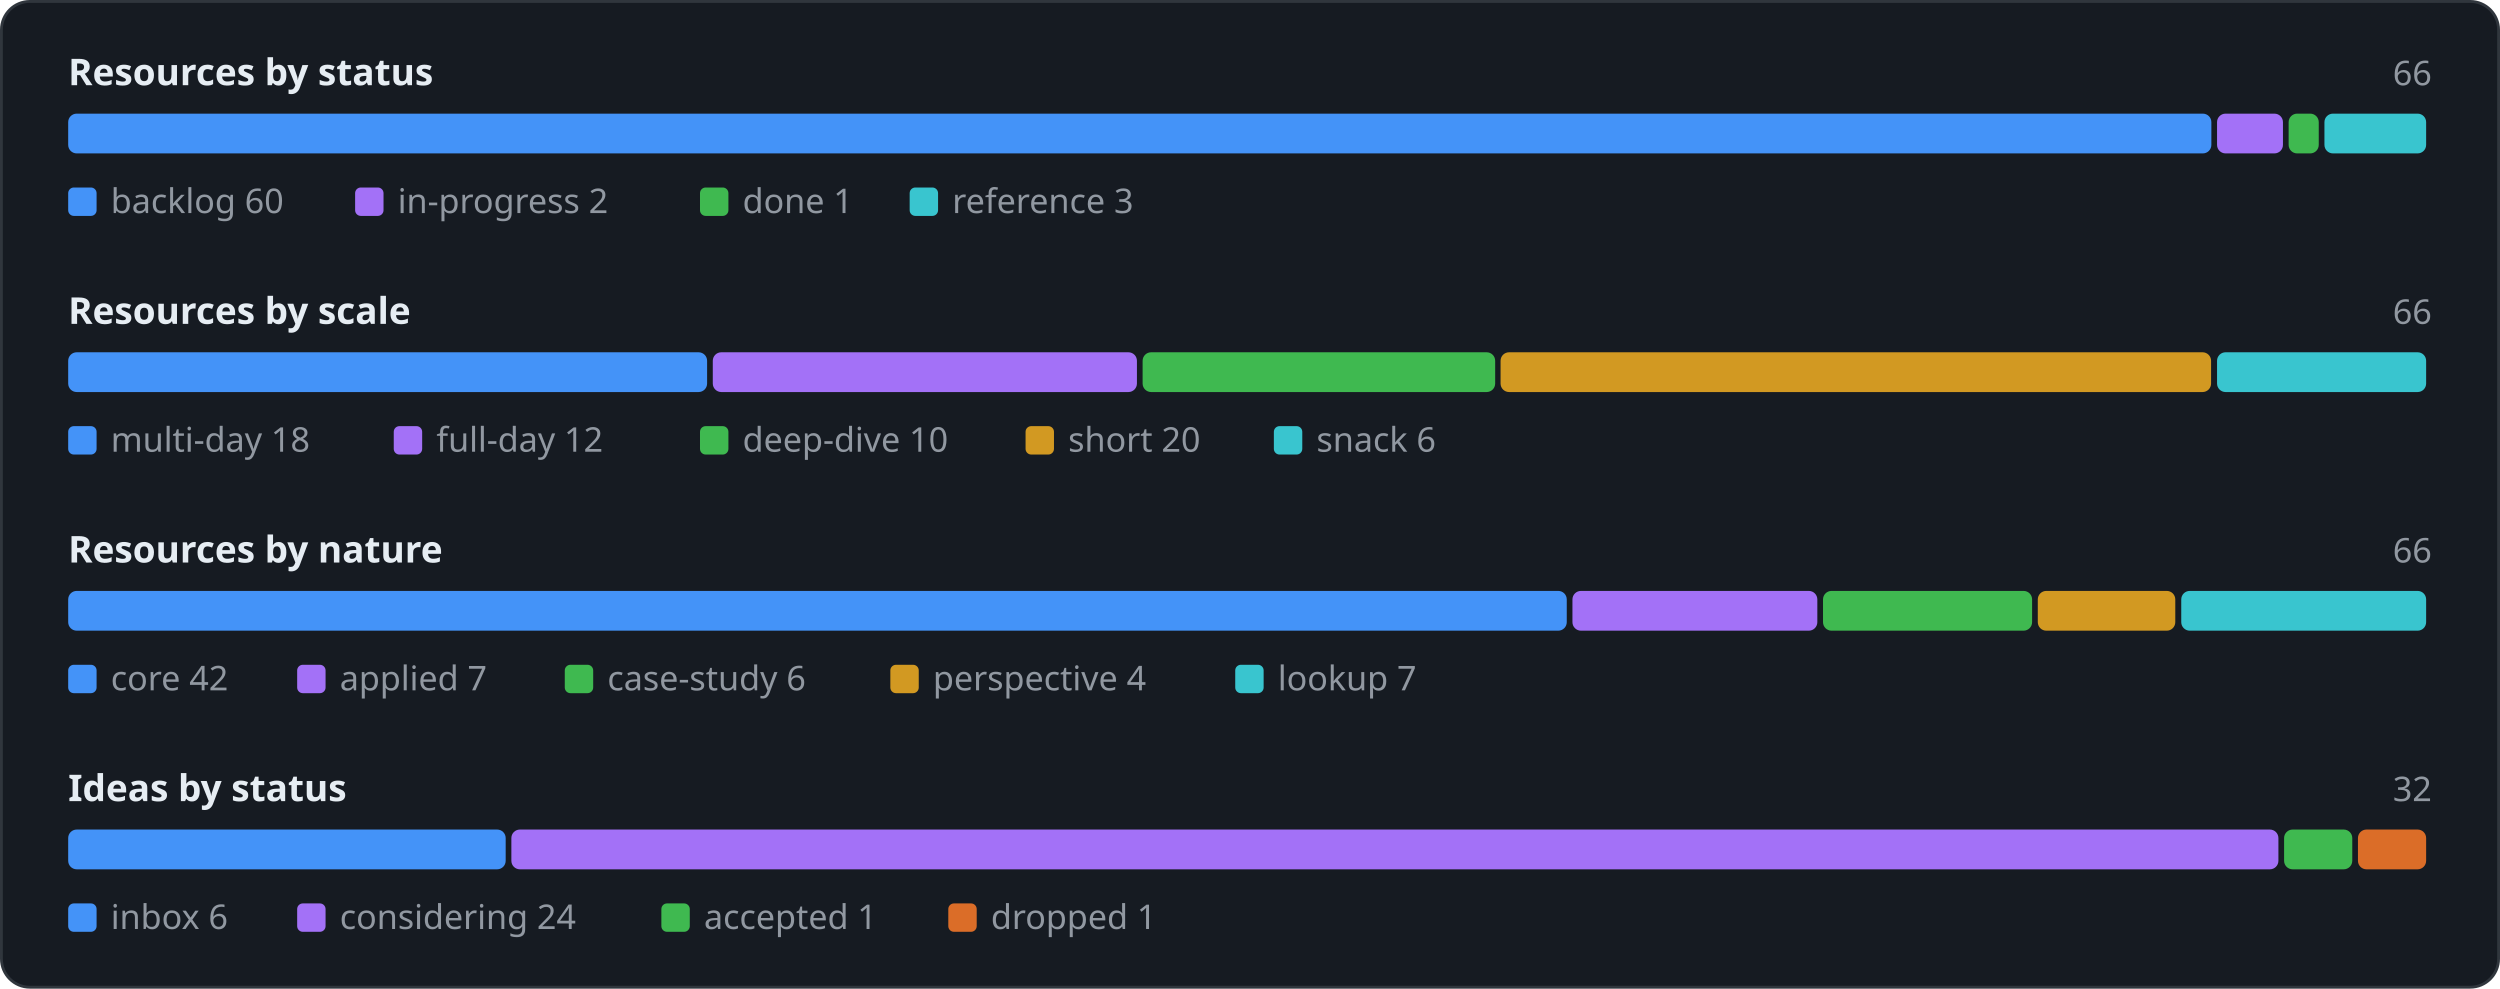
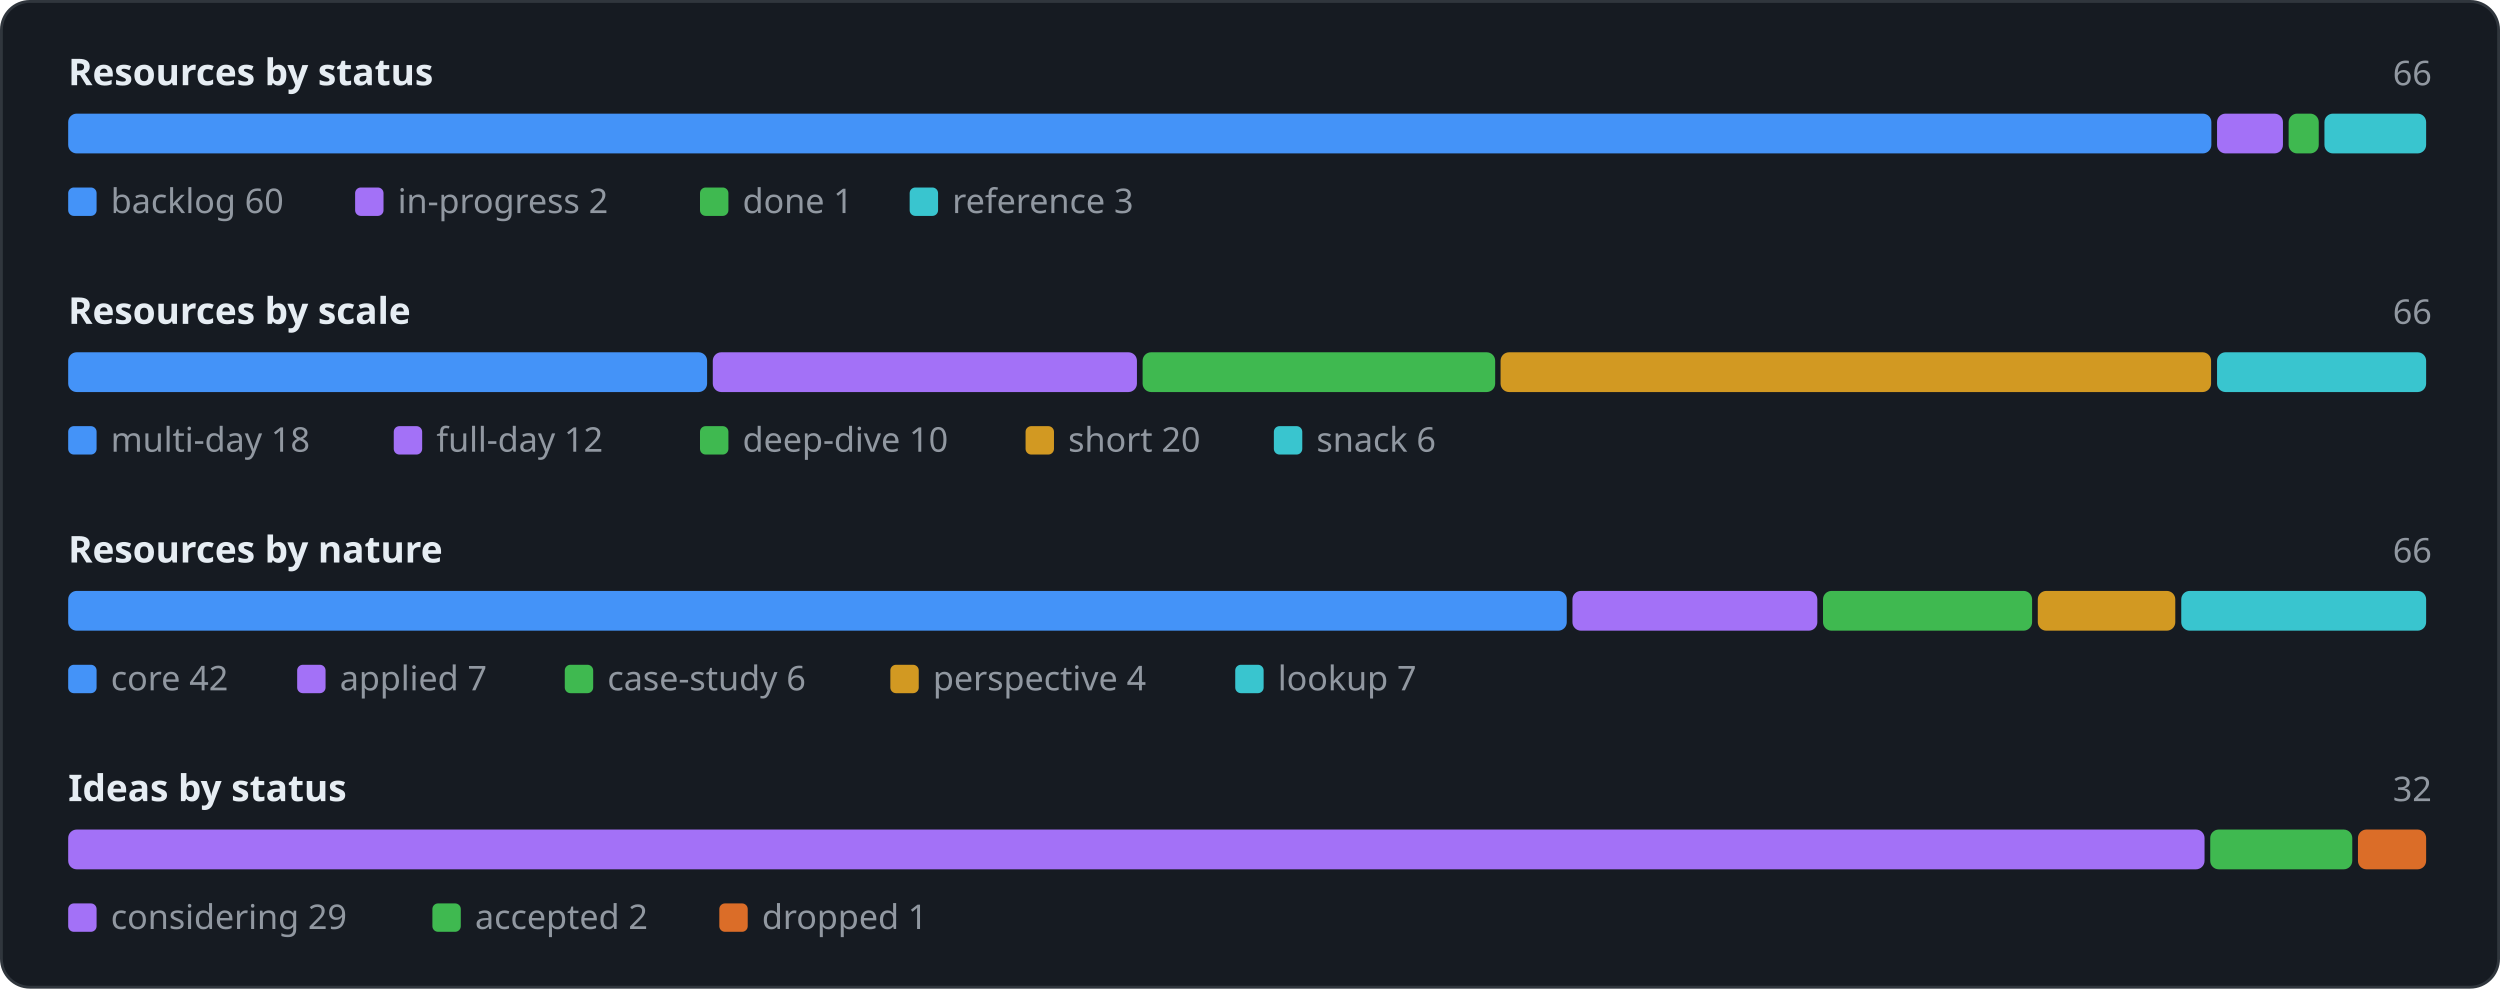
<svg xmlns="http://www.w3.org/2000/svg" width="880" height="348" viewBox="0 0 880 348" font-family="-apple-system, BlinkMacSystemFont, 'Segoe UI', 'Noto Sans', Helvetica, Arial, sans-serif">
  <rect x="0.5" y="0.5" width="879" height="347" rx="10" fill="#161b22" stroke="#30363d" />
  <text x="24" y="30" fill="#e6edf3" font-size="13" font-weight="600" text-anchor="start">Resources by status</text>
  <text x="856" y="30" fill="#9198a1" font-size="12" font-weight="400" text-anchor="end">66</text>
  <rect x="24.0" y="40" width="754.4" height="14" rx="3" fill="#4493f8" />
  <rect x="780.4" y="40" width="23.2" height="14" rx="3" fill="#a371f7" />
  <rect x="805.6" y="40" width="10.6" height="14" rx="3" fill="#3fb950" />
  <rect x="818.2" y="40" width="35.8" height="14" rx="3" fill="#39c5cf" />
  <rect x="24" y="66" width="10" height="10" rx="2" fill="#4493f8" />
  <text x="39" y="75" fill="#9198a1" font-size="12" font-weight="400" text-anchor="start">backlog 60</text>
  <rect x="125" y="66" width="10" height="10" rx="2" fill="#a371f7" />
  <text x="140" y="75" fill="#9198a1" font-size="12" font-weight="400" text-anchor="start">in-progress 2</text>
  <rect x="246.4" y="66" width="10" height="10" rx="2" fill="#3fb950" />
  <text x="261.4" y="75" fill="#9198a1" font-size="12" font-weight="400" text-anchor="start">done 1</text>
  <rect x="320.2" y="66" width="10" height="10" rx="2" fill="#39c5cf" />
  <text x="335.2" y="75" fill="#9198a1" font-size="12" font-weight="400" text-anchor="start">reference 3</text>
  <text x="24" y="114" fill="#e6edf3" font-size="13" font-weight="600" text-anchor="start">Resources by scale</text>
  <text x="856" y="114" fill="#9198a1" font-size="12" font-weight="400" text-anchor="end">66</text>
  <rect x="24.0" y="124" width="224.9" height="14" rx="3" fill="#4493f8" />
  <rect x="250.9" y="124" width="149.3" height="14" rx="3" fill="#a371f7" />
  <rect x="402.2" y="124" width="124.1" height="14" rx="3" fill="#3fb950" />
  <rect x="528.2" y="124" width="250.1" height="14" rx="3" fill="#d29922" />
  <rect x="780.4" y="124" width="73.6" height="14" rx="3" fill="#39c5cf" />
  <rect x="24" y="150" width="10" height="10" rx="2" fill="#4493f8" />
  <text x="39" y="159" fill="#9198a1" font-size="12" font-weight="400" text-anchor="start">multi-day 18</text>
  <rect x="138.6" y="150" width="10" height="10" rx="2" fill="#a371f7" />
  <text x="153.6" y="159" fill="#9198a1" font-size="12" font-weight="400" text-anchor="start">full-day 12</text>
  <rect x="246.4" y="150" width="10" height="10" rx="2" fill="#3fb950" />
  <text x="261.4" y="159" fill="#9198a1" font-size="12" font-weight="400" text-anchor="start">deep-dive 10</text>
  <rect x="361" y="150" width="10" height="10" rx="2" fill="#d29922" />
  <text x="376" y="159" fill="#9198a1" font-size="12" font-weight="400" text-anchor="start">short 20</text>
  <rect x="448.4" y="150" width="10" height="10" rx="2" fill="#39c5cf" />
  <text x="463.4" y="159" fill="#9198a1" font-size="12" font-weight="400" text-anchor="start">snack 6</text>
  <text x="24" y="198" fill="#e6edf3" font-size="13" font-weight="600" text-anchor="start">Resources by nature</text>
  <text x="856" y="198" fill="#9198a1" font-size="12" font-weight="400" text-anchor="end">66</text>
  <rect x="24.0" y="208" width="527.5" height="14" rx="3" fill="#4493f8" />
  <rect x="553.5" y="208" width="86.2" height="14" rx="3" fill="#a371f7" />
  <rect x="641.7" y="208" width="73.6" height="14" rx="3" fill="#3fb950" />
  <rect x="717.3" y="208" width="48.4" height="14" rx="3" fill="#d29922" />
  <rect x="767.8" y="208" width="86.2" height="14" rx="3" fill="#39c5cf" />
  <rect x="24" y="234" width="10" height="10" rx="2" fill="#4493f8" />
  <text x="39" y="243" fill="#9198a1" font-size="12" font-weight="400" text-anchor="start">core 42</text>
  <rect x="104.6" y="234" width="10" height="10" rx="2" fill="#a371f7" />
  <text x="119.6" y="243" fill="#9198a1" font-size="12" font-weight="400" text-anchor="start">applied 7</text>
  <rect x="198.8" y="234" width="10" height="10" rx="2" fill="#3fb950" />
  <text x="213.8" y="243" fill="#9198a1" font-size="12" font-weight="400" text-anchor="start">case-study 6</text>
  <rect x="313.4" y="234" width="10" height="10" rx="2" fill="#d29922" />
  <text x="328.4" y="243" fill="#9198a1" font-size="12" font-weight="400" text-anchor="start">perspective 4</text>
  <rect x="434.8" y="234" width="10" height="10" rx="2" fill="#39c5cf" />
  <text x="449.8" y="243" fill="#9198a1" font-size="12" font-weight="400" text-anchor="start">lookup 7</text>
  <text x="24" y="282" fill="#e6edf3" font-size="13" font-weight="600" text-anchor="start">Ideas by status</text>
  <text x="856" y="282" fill="#9198a1" font-size="12" font-weight="400" text-anchor="end">32</text>
-   <rect x="24.0" y="292" width="154" height="14" rx="3" fill="#4493f8" />
-   <rect x="180.0" y="292" width="622" height="14" rx="3" fill="#a371f7" />
-   <rect x="804.0" y="292" width="24" height="14" rx="3" fill="#3fb950" />
+   <rect x="24.0" y="292" width="752" height="14" rx="3" fill="#a371f7" />
+   <rect x="778.0" y="292" width="50" height="14" rx="3" fill="#3fb950" />
  <rect x="830.0" y="292" width="24" height="14" rx="3" fill="#db6d28" />
-   <rect x="24" y="318" width="10" height="10" rx="2" fill="#4493f8" />
-   <text x="39" y="327" fill="#9198a1" font-size="12" font-weight="400" text-anchor="start">inbox 6</text>
-   <rect x="104.6" y="318" width="10" height="10" rx="2" fill="#a371f7" />
-   <text x="119.6" y="327" fill="#9198a1" font-size="12" font-weight="400" text-anchor="start">considering 24</text>
-   <rect x="232.8" y="318" width="10" height="10" rx="2" fill="#3fb950" />
-   <text x="247.8" y="327" fill="#9198a1" font-size="12" font-weight="400" text-anchor="start">accepted 1</text>
-   <rect x="333.8" y="318" width="10" height="10" rx="2" fill="#db6d28" />
-   <text x="348.8" y="327" fill="#9198a1" font-size="12" font-weight="400" text-anchor="start">dropped 1</text>
+   <rect x="24" y="318" width="10" height="10" rx="2" fill="#a371f7" />
+   <text x="39" y="327" fill="#9198a1" font-size="12" font-weight="400" text-anchor="start">considering 29</text>
+   <rect x="152.2" y="318" width="10" height="10" rx="2" fill="#3fb950" />
+   <text x="167.2" y="327" fill="#9198a1" font-size="12" font-weight="400" text-anchor="start">accepted 2</text>
+   <rect x="253.2" y="318" width="10" height="10" rx="2" fill="#db6d28" />
+   <text x="268.2" y="327" fill="#9198a1" font-size="12" font-weight="400" text-anchor="start">dropped 1</text>
</svg>
